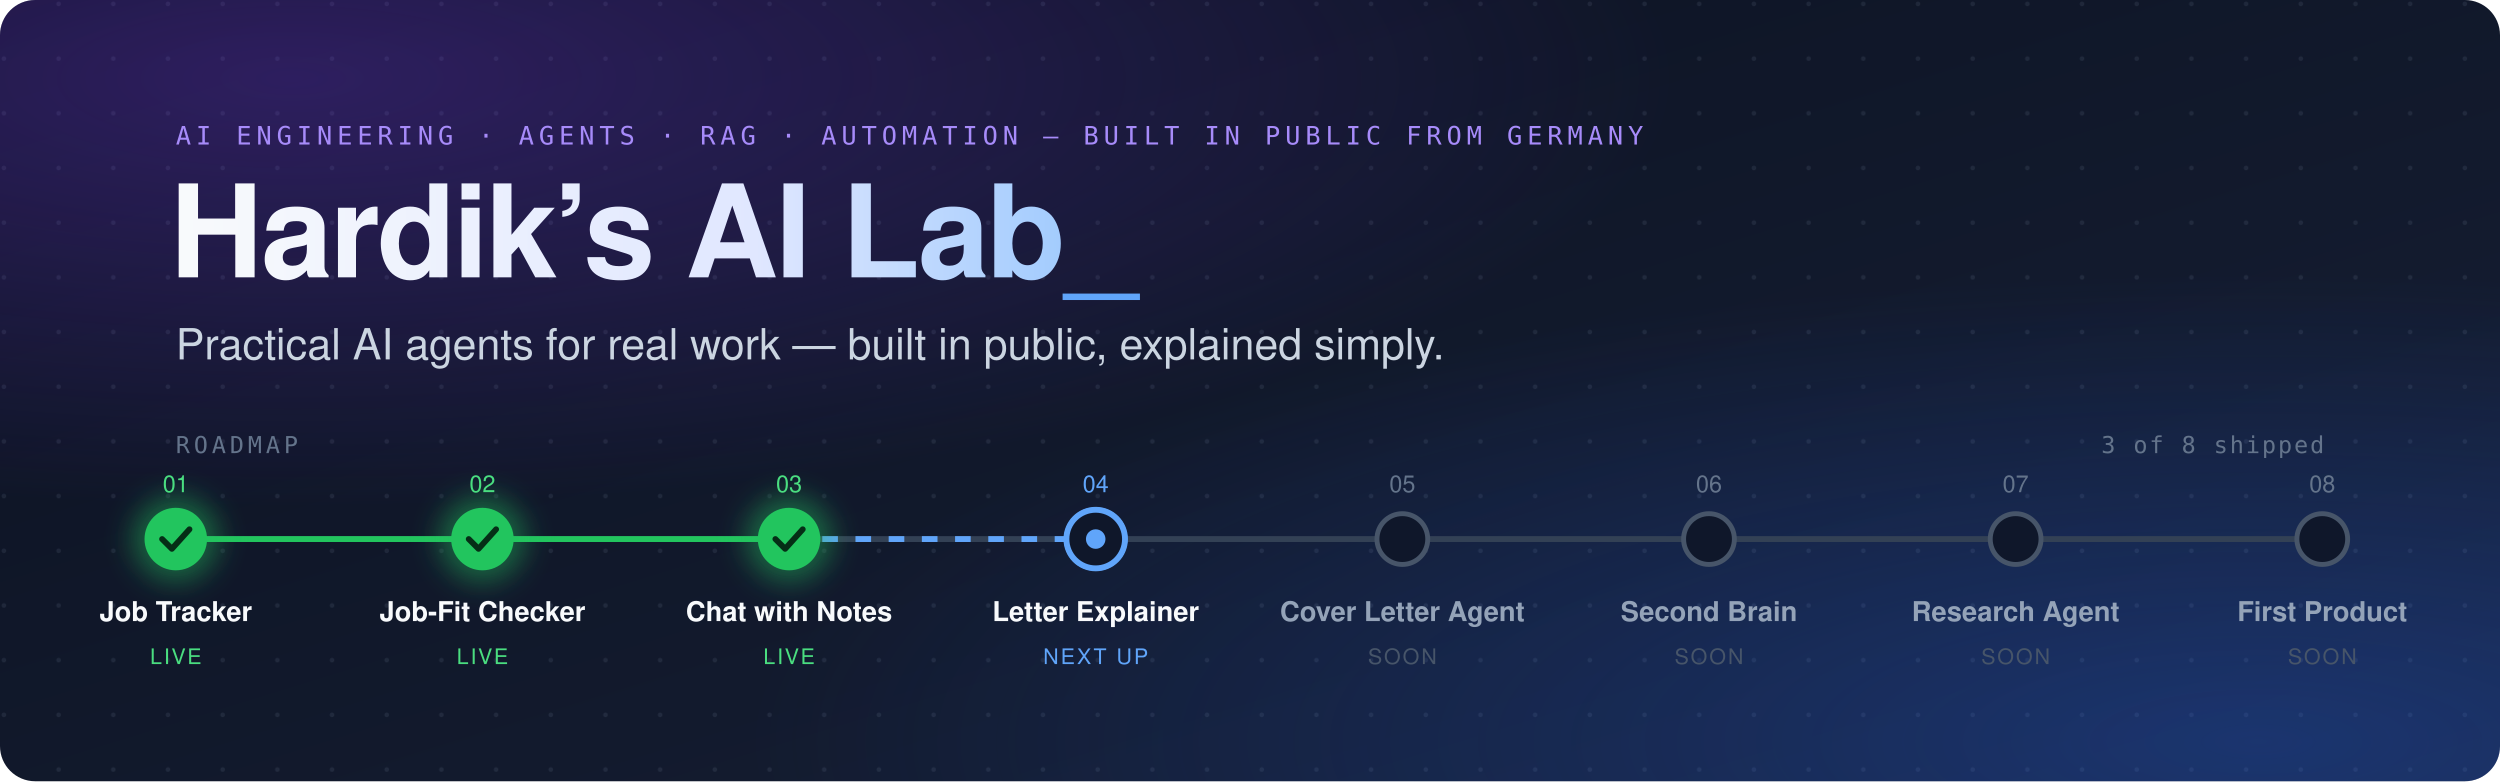
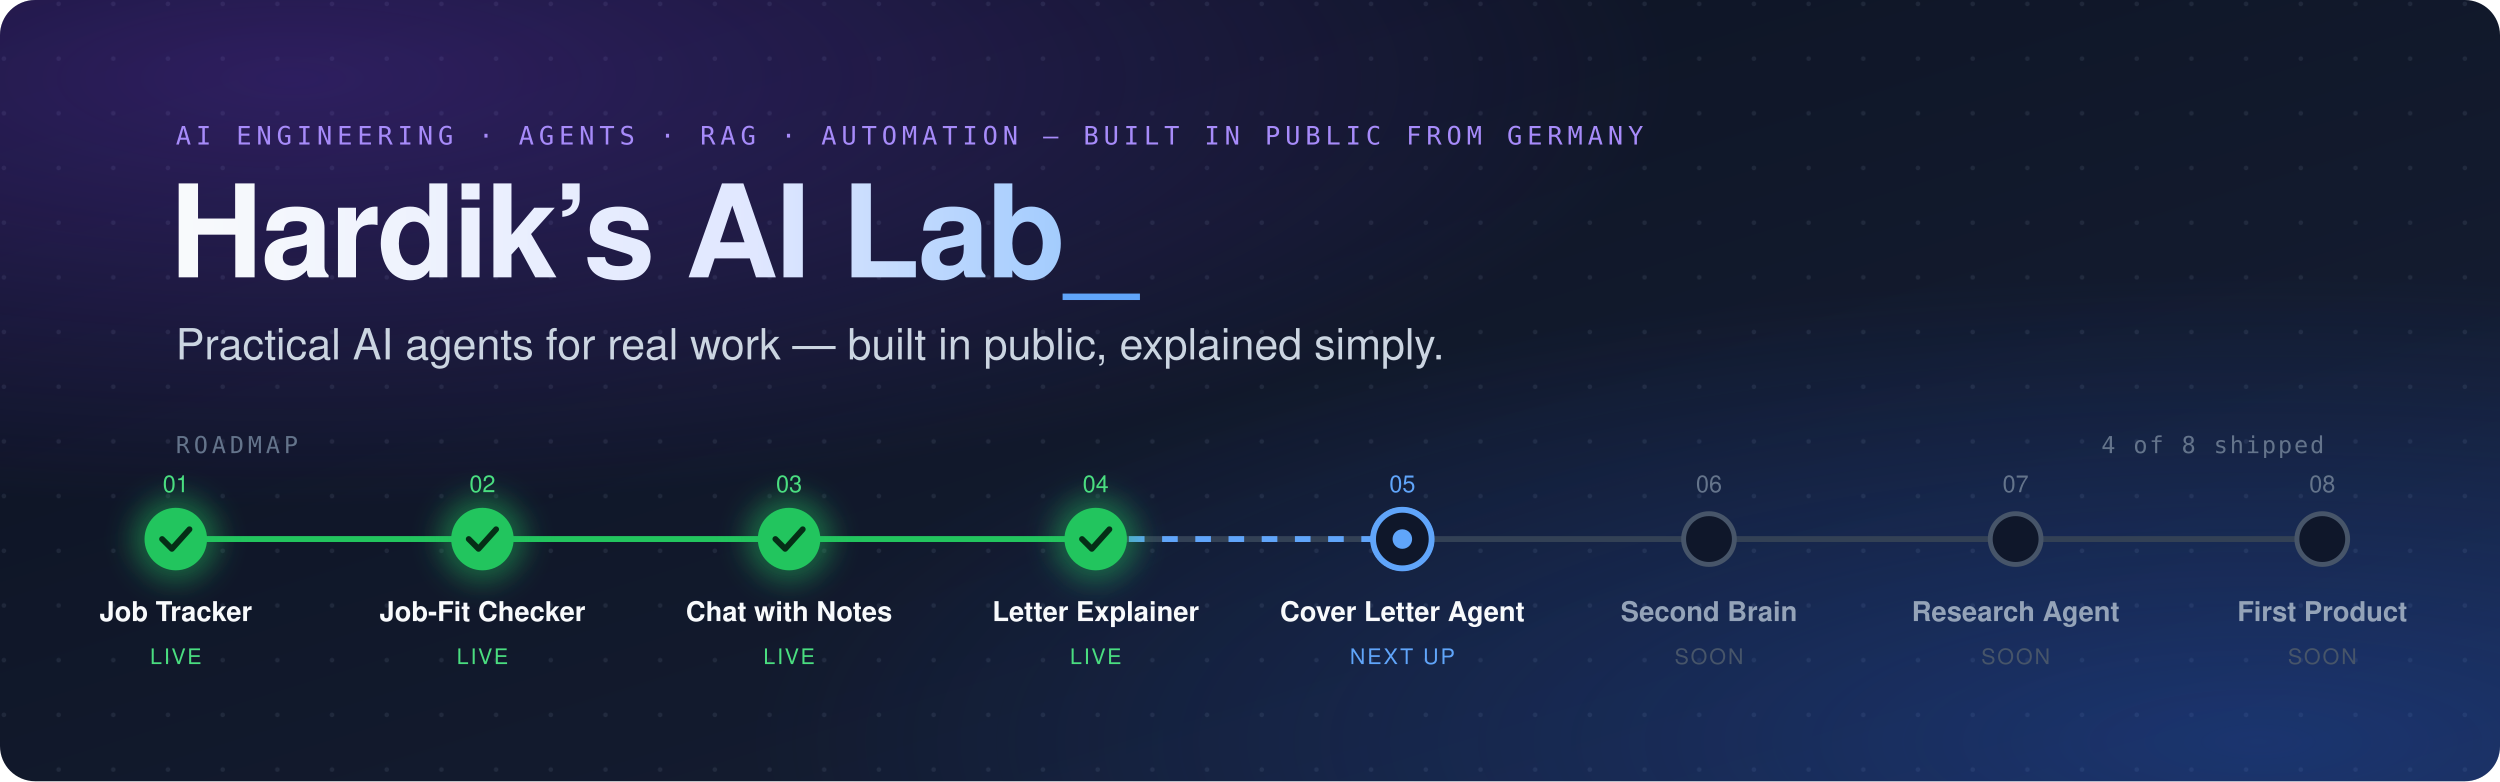
<svg xmlns="http://www.w3.org/2000/svg" width="1280" height="400" viewBox="0 0 1280 400" role="img" aria-labelledby="title desc">
  <defs>
    <linearGradient id="bg" x1="0" y1="0" x2="1" y2="1">
      <stop offset="0" stop-color="#0B1120" />
      <stop offset="1" stop-color="#172036" />
    </linearGradient>
    <radialGradient id="glowL" cx="0.12" cy="0.1" r="0.55">
      <stop offset="0" stop-color="#7C3AED" stop-opacity="0.30" />
      <stop offset="1" stop-color="#7C3AED" stop-opacity="0" />
    </radialGradient>
    <radialGradient id="glowR" cx="0.9" cy="0.95" r="0.6">
      <stop offset="0" stop-color="#2563EB" stop-opacity="0.32" />
      <stop offset="1" stop-color="#2563EB" stop-opacity="0" />
    </radialGradient>
    <pattern id="dots" width="28" height="28" patternUnits="userSpaceOnUse">
      <circle cx="2" cy="2" r="1.2" fill="#94A3B8" fill-opacity="0.12" />
    </pattern>
    <linearGradient id="title-grad" x1="0" y1="0" x2="1" y2="0">
      <stop offset="0" stop-color="#F8FAFC" />
      <stop offset="0.6" stop-color="#E0E7FF" />
      <stop offset="1" stop-color="#93C5FD" />
    </linearGradient>
    <filter id="soft" x="-80%" y="-80%" width="260%" height="260%">
      <feGaussianBlur stdDeviation="7" />
    </filter>
  </defs>
  <style>
    text { font-family: -apple-system, BlinkMacSystemFont, "Segoe UI", Helvetica, Arial, sans-serif; }
    .mono { font-family: ui-monospace, SFMono-Regular, Menlo, Consolas, monospace; }
    .in { animation: in .9s cubic-bezier(.2,.8,.2,1) backwards; }  /* visible by default; hidden only while waiting to animate */
    @keyframes in { from { opacity: 0; transform: translateY(10px); } to { opacity: 1; transform: translateY(0); } }
    .pop { transform-box: fill-box; transform-origin: center; animation: pop .55s cubic-bezier(.3,1.5,.5,1) backwards; }
    @keyframes pop { from { opacity: 0; transform: scale(.3); } to { opacity: 1; transform: scale(1); } }
    .ping { transform-box: fill-box; transform-origin: center; animation: ping 2s ease-out infinite; }
    @keyframes ping { 0% { transform: scale(1); opacity: .9; } 100% { transform: scale(2.4); opacity: 0; } }
    .flow { stroke-dasharray: 8 9; animation: flow 1s linear infinite; }
    @keyframes flow { to { stroke-dashoffset: -34; } }
    .caret { animation: caret 1.1s steps(1) infinite; }
    @keyframes caret { 50% { opacity: 0; } }
  </style>
  <rect width="1280" height="400" rx="18" fill="url(#bg)" />
  <rect width="1280" height="400" rx="18" fill="url(#dots)" />
  <rect width="1280" height="400" rx="18" fill="url(#glowL)" />
  <rect width="1280" height="400" rx="18" fill="url(#glowR)" />
  <text x="90" y="74" class="mono in" font-size="13" letter-spacing="2.5" fill="#A78BFA">AI ENGINEERING · AGENTS · RAG · AUTOMATION — BUILT IN PUBLIC FROM GERMANY</text>
  <text x="87" y="142" class="in" style="animation-delay:.15s" font-size="66" font-weight="800" letter-spacing="-1.5" fill="url(#title-grad)">Hardik’s AI Lab<tspan class="caret" fill="#60A5FA" font-weight="400">_</tspan>
  </text>
  <text x="90" y="184" class="in" style="animation-delay:.35s" font-size="22" fill="#CBD5E1">Practical AI agents for real work — built in public, explained simply.</text>
  <g class="in" style="animation-delay:.5s">
    <line x1="90" y1="276" x2="1190" y2="276" stroke="#334155" stroke-width="3" stroke-linecap="round" />
-     <line x1="90" y1="276" x2="404" y2="276" stroke="#22C55E" stroke-width="3" />
-     <line x1="404" y1="276" x2="561" y2="276" stroke="#60A5FA" stroke-width="3" class="flow" />
+     <line x1="90" y1="276" x2="561" y2="276" stroke="#22C55E" stroke-width="3" />
+     <line x1="561" y1="276" x2="718" y2="276" stroke="#60A5FA" stroke-width="3" class="flow" />
    <text x="90" y="232" class="mono" font-size="12" letter-spacing="2" fill="#64748B">ROADMAP</text>
-     <text x="1190" y="232" class="mono" font-size="12" letter-spacing="1" fill="#64748B" text-anchor="end">3 of 8 shipped</text>
+     <text x="1190" y="232" class="mono" font-size="12" letter-spacing="1" fill="#64748B" text-anchor="end">4 of 8 shipped</text>
  </g>
  <g class="pop" style="animation-delay:.7s">
    <circle cx="90" cy="276" r="22" fill="#22C55E" opacity=".45" filter="url(#soft)" />
    <circle cx="90" cy="276" r="16" fill="#22C55E" />
    <path d="M83 276 L88 281 L97 271" fill="none" stroke="#052E16" stroke-width="3" stroke-linecap="round" stroke-linejoin="round" />
  </g>
  <g class="pop" style="animation-delay:.8s">
    <circle cx="247" cy="276" r="22" fill="#22C55E" opacity=".45" filter="url(#soft)" />
    <circle cx="247" cy="276" r="16" fill="#22C55E" />
    <path d="M240 276 L245 281 L254 271" fill="none" stroke="#052E16" stroke-width="3" stroke-linecap="round" stroke-linejoin="round" />
  </g>
  <g class="pop" style="animation-delay:.9s">
    <circle cx="404" cy="276" r="22" fill="#22C55E" opacity=".45" filter="url(#soft)" />
    <circle cx="404" cy="276" r="16" fill="#22C55E" />
    <path d="M397 276 L402 281 L411 271" fill="none" stroke="#052E16" stroke-width="3" stroke-linecap="round" stroke-linejoin="round" />
  </g>
  <g class="pop" style="animation-delay:1.0s">
-     <circle cx="561" cy="276" r="15" fill="none" stroke="#60A5FA" stroke-width="2.5" class="ping" />
-     <circle cx="561" cy="276" r="15" fill="#0F172A" stroke="#60A5FA" stroke-width="3" />
-     <circle cx="561" cy="276" r="5" fill="#60A5FA" />
+     <circle cx="561" cy="276" r="22" fill="#22C55E" opacity=".45" filter="url(#soft)" />
+     <circle cx="561" cy="276" r="16" fill="#22C55E" />
+     <path d="M554 276 L559 281 L568 271" fill="none" stroke="#052E16" stroke-width="3" stroke-linecap="round" stroke-linejoin="round" />
+   </g>
+   <g class="pop" style="animation-delay:1.1s">
+     <circle cx="718" cy="276" r="15" fill="none" stroke="#60A5FA" stroke-width="2.5" class="ping" />
+     <circle cx="718" cy="276" r="15" fill="#0F172A" stroke="#60A5FA" stroke-width="3" />
+     <circle cx="718" cy="276" r="5" fill="#60A5FA" />
  </g>
  <g fill="#0F172A" stroke="#475569" stroke-width="2.5">
-     <circle class="pop" style="animation-delay:1.1s" cx="718" cy="276" r="13" />
    <circle class="pop" style="animation-delay:1.2s" cx="875" cy="276" r="13" />
    <circle class="pop" style="animation-delay:1.3s" cx="1032" cy="276" r="13" />
    <circle class="pop" style="animation-delay:1.4s" cx="1189" cy="276" r="13" />
  </g>
  <g class="in" style="animation-delay:.9s" text-anchor="middle">
    <g class="mono" font-size="12" fill="#64748B">
      <text x="90" y="252" fill="#4ADE80">01</text>
      <text x="247" y="252" fill="#4ADE80">02</text>
      <text x="404" y="252" fill="#4ADE80">03</text>
-       <text x="561" y="252" fill="#60A5FA">04</text>
-       <text x="718" y="252">05</text>
+       <text x="561" y="252" fill="#4ADE80">04</text>
+       <text x="718" y="252" fill="#60A5FA">05</text>
      <text x="875" y="252">06</text>
      <text x="1032" y="252">07</text>
      <text x="1189" y="252">08</text>
    </g>
    <g font-size="14" font-weight="600" fill="#94A3B8">
      <text x="90" y="318" fill="#F8FAFC">Job Tracker</text>
      <text x="247" y="318" fill="#F8FAFC">Job-Fit Checker</text>
      <text x="404" y="318" fill="#F8FAFC">Chat with Notes</text>
      <text x="561" y="318" fill="#F8FAFC">Letter Explainer</text>
-       <text x="718" y="318">Cover Letter Agent</text>
+       <text x="718" y="318" fill="#F8FAFC">Cover Letter Agent</text>
      <text x="875" y="318">Second Brain</text>
      <text x="1032" y="318">Research Agent</text>
      <text x="1189" y="318">First Product</text>
    </g>
    <g class="mono" font-size="11" letter-spacing="1">
      <text x="90" y="340" fill="#4ADE80">LIVE</text>
      <text x="247" y="340" fill="#4ADE80">LIVE</text>
      <text x="404" y="340" fill="#4ADE80">LIVE</text>
-       <text x="561" y="340" fill="#60A5FA">NEXT UP</text>
+       <text x="561" y="340" fill="#4ADE80">LIVE</text>
+       <text x="718" y="340" fill="#60A5FA">NEXT UP</text>
      <g fill="#475569">
-         <text x="718" y="340">SOON</text>
        <text x="875" y="340">SOON</text>
        <text x="1032" y="340">SOON</text>
        <text x="1189" y="340">SOON</text>
      </g>
    </g>
  </g>
</svg>
